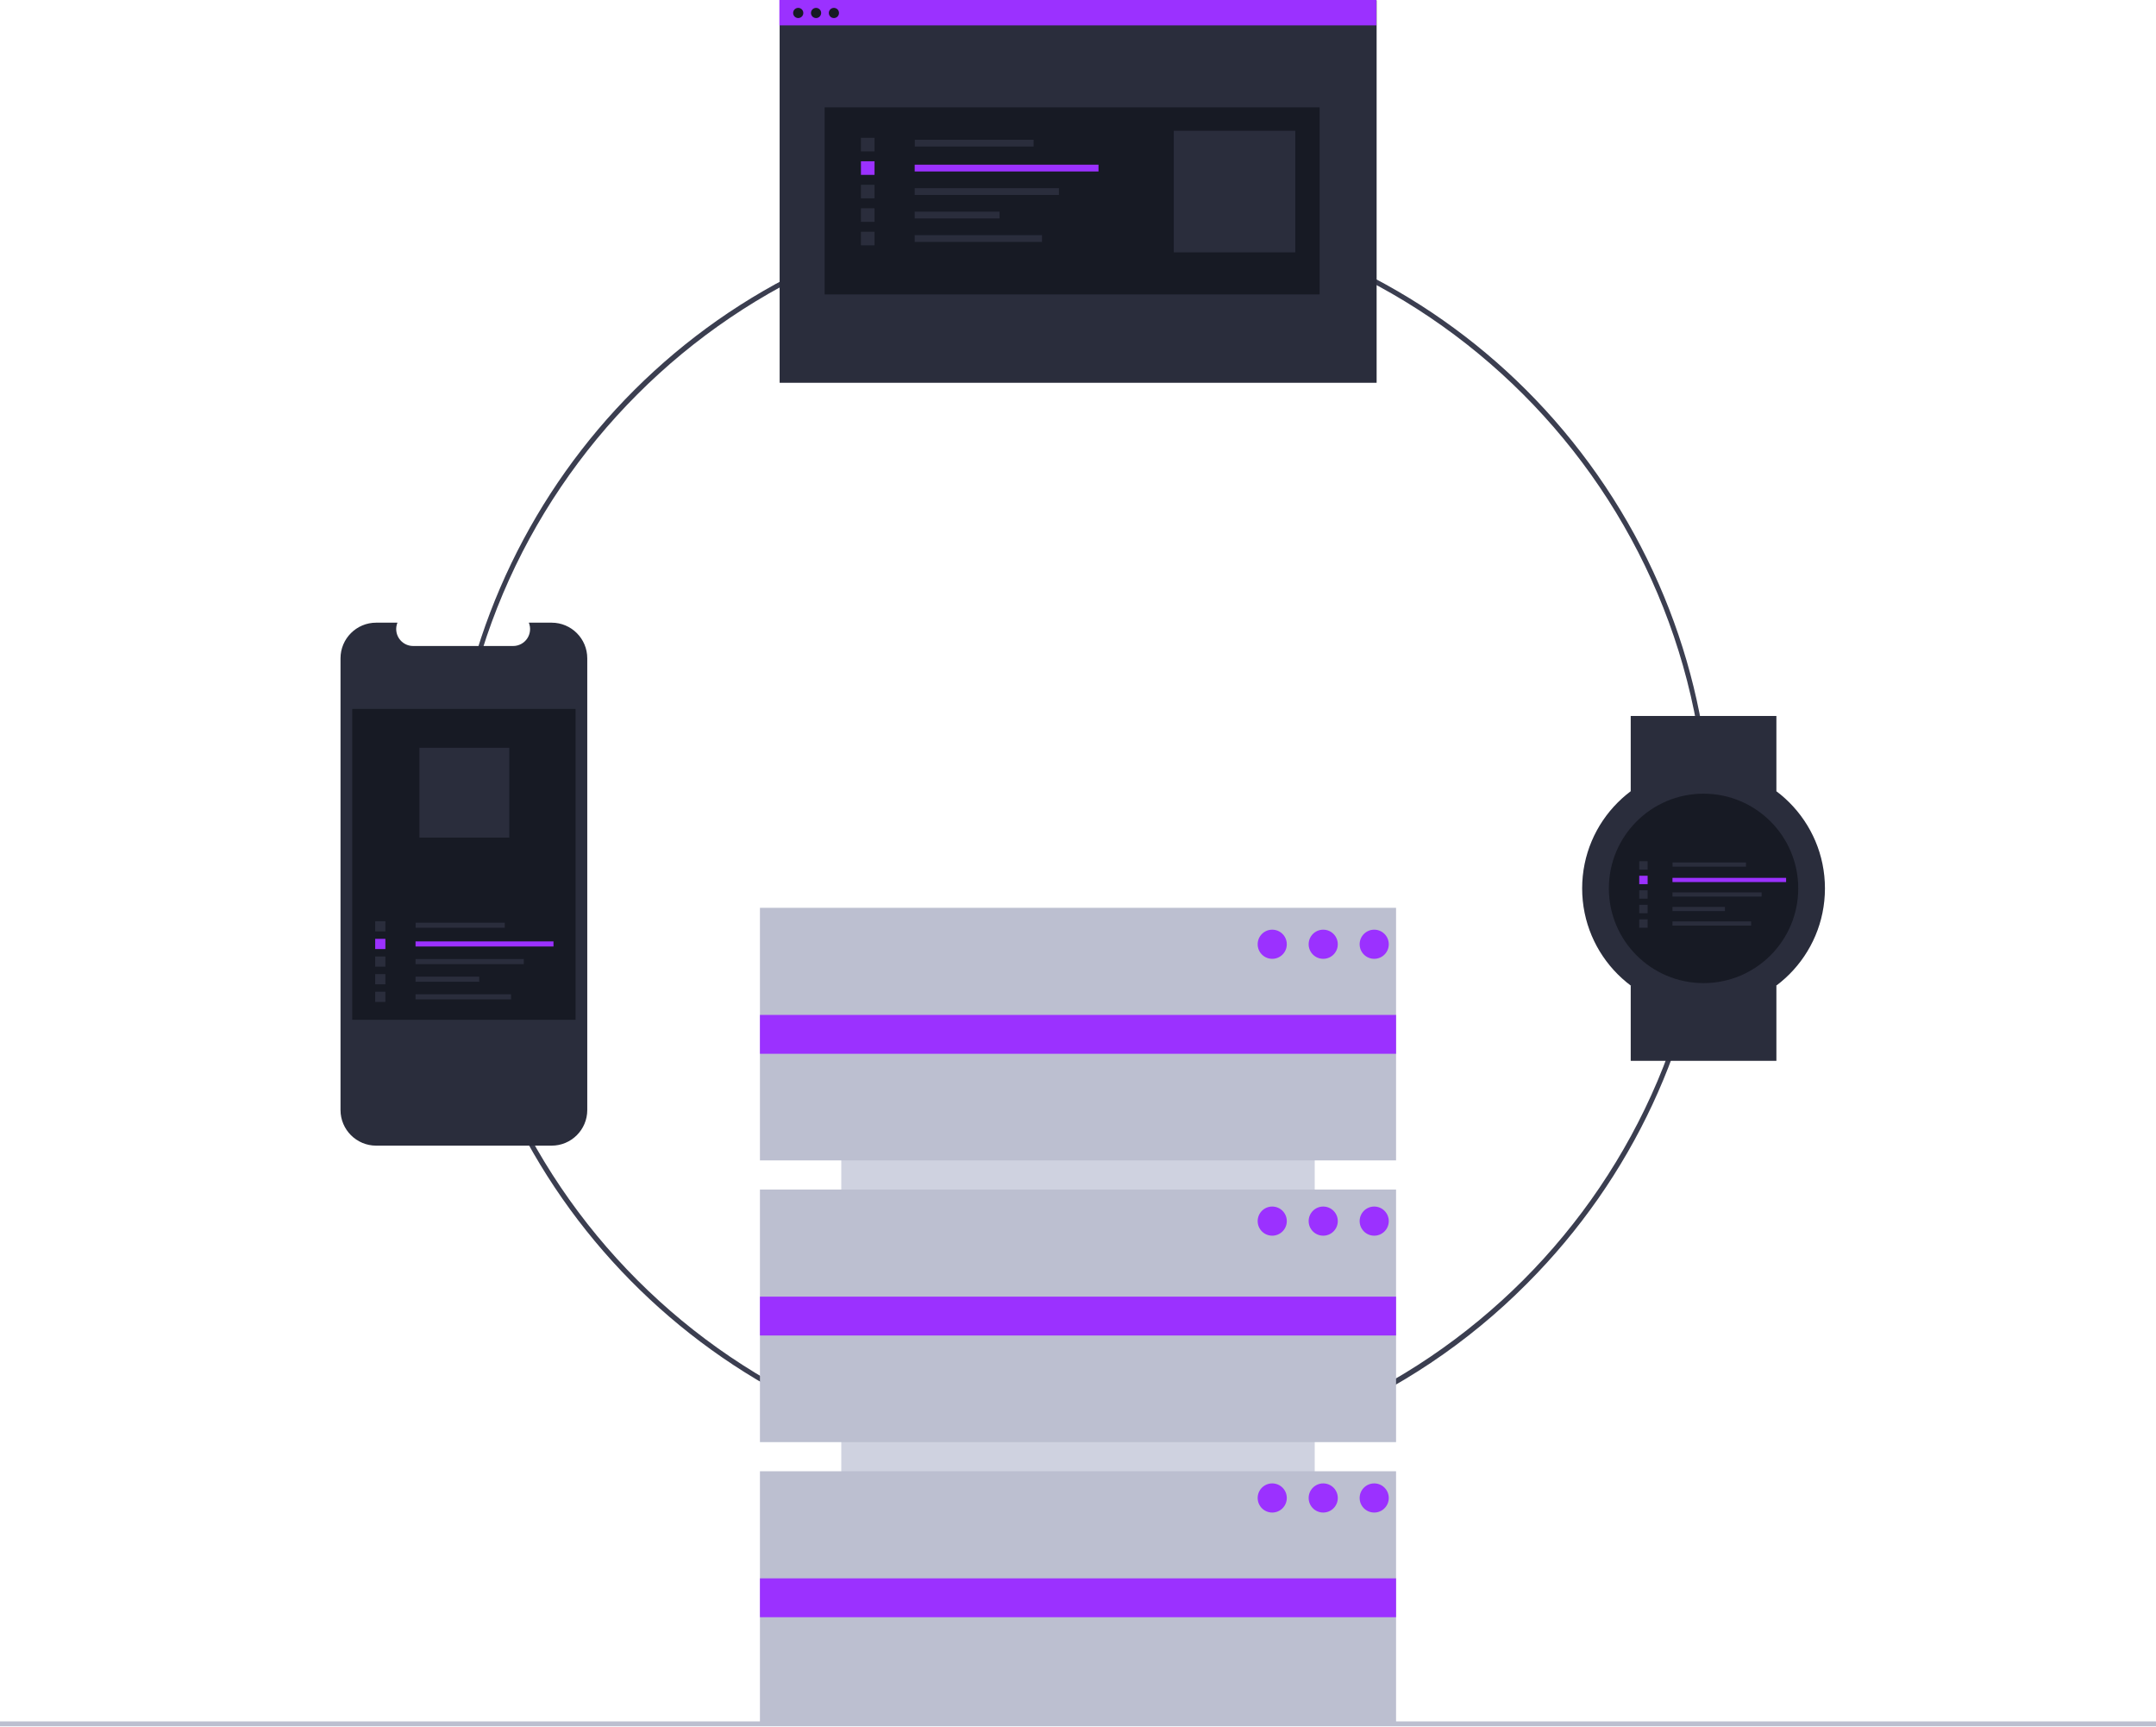
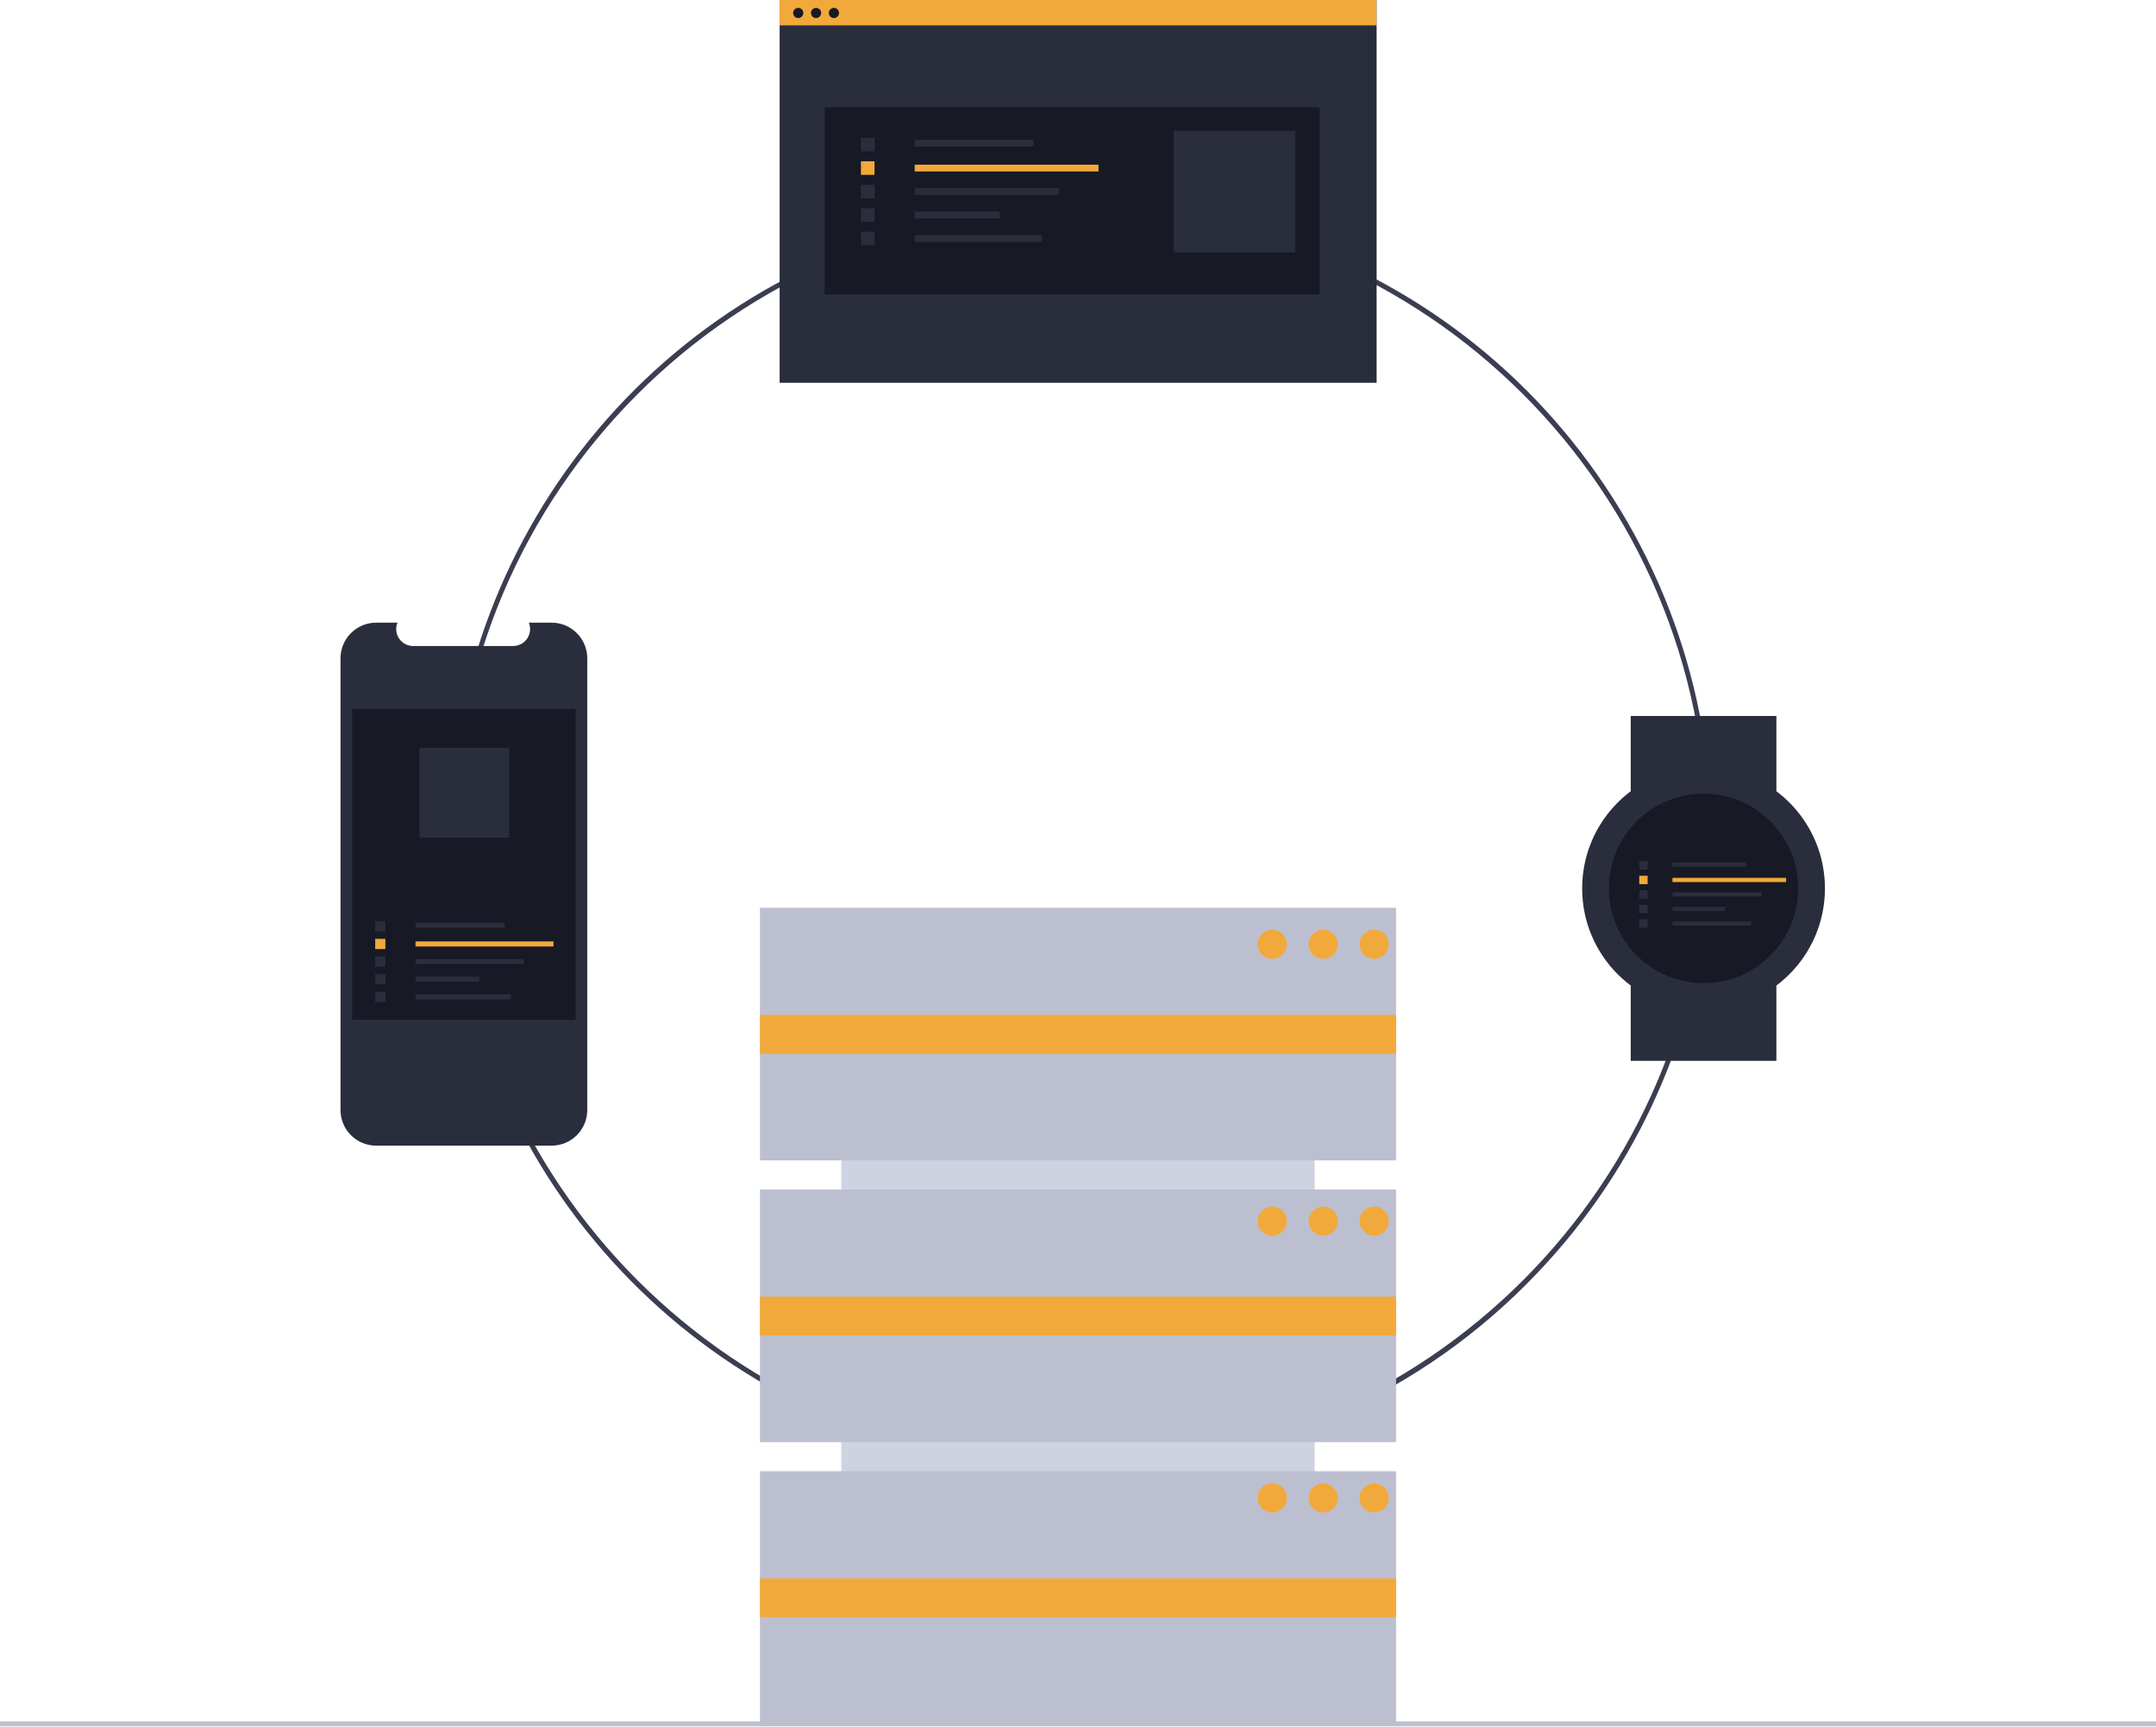
<svg xmlns="http://www.w3.org/2000/svg" id="b5d1da7b-a9c6-4711-8d73-fa7937ec989e" data-name="Layer 1" width="888" height="710.807" viewBox="0 0 888 710.807">
  <path d="M600.936,699.404a260.064,260.064,0,1,1,183.894-76.171A258.365,258.365,0,0,1,600.936,699.404Zm0-518.129c-142.297,0-258.064,115.768-258.064,258.065s115.768,258.064,258.064,258.064S859,581.637,859,439.34,743.232,181.275,600.936,181.275Z" transform="translate(-156 -94.59648)" fill="#3B3E50" />
  <rect x="469" y="509.904" width="262" height="195" transform="translate(1051.404 -87.19257) rotate(90)" fill="#CFD2E0" />
  <rect x="313" y="373.807" width="262" height="104" fill="#BCBFD0" />
  <rect x="313" y="489.807" width="262" height="104" fill="#BCBFD0" />
  <rect x="313" y="605.807" width="262" height="104" fill="#BCBFD0" />
-   <rect x="313" y="417.904" width="262" height="16" fill="#9B31FF" />
-   <rect x="313" y="533.904" width="262" height="16" fill="#9B31FF" />
-   <rect x="313" y="649.904" width="262" height="16" fill="#9B31FF" />
-   <circle cx="524" cy="388.807" r="6" fill="#9B31FF" />
-   <circle cx="545" cy="388.807" r="6" fill="#9B31FF" />
-   <circle cx="566" cy="388.807" r="6" fill="#9B31FF" />
-   <circle cx="524" cy="502.807" r="6" fill="#9B31FF" />
-   <circle cx="545" cy="502.807" r="6" fill="#9B31FF" />
-   <circle cx="566" cy="502.807" r="6" fill="#9B31FF" />
-   <circle cx="524" cy="616.807" r="6" fill="#9B31FF" />
-   <circle cx="545" cy="616.807" r="6" fill="#9B31FF" />
-   <circle cx="566" cy="616.807" r="6" fill="#9B31FF" />
+   <rect x="313" y="417.904" width="262" height="16" fill="#F2A93B" />
+   <rect x="313" y="533.904" width="262" height="16" fill="#F2A93B" />
+   <rect x="313" y="649.904" width="262" height="16" fill="#F2A93B" />
+   <circle cx="524" cy="388.807" r="6" fill="#F2A93B" />
+   <circle cx="545" cy="388.807" r="6" fill="#F2A93B" />
+   <circle cx="566" cy="388.807" r="6" fill="#F2A93B" />
+   <circle cx="524" cy="502.807" r="6" fill="#F2A93B" />
+   <circle cx="545" cy="502.807" r="6" fill="#F2A93B" />
+   <circle cx="566" cy="502.807" r="6" fill="#F2A93B" />
+   <circle cx="524" cy="616.807" r="6" fill="#F2A93B" />
+   <circle cx="545" cy="616.807" r="6" fill="#F2A93B" />
+   <circle cx="566" cy="616.807" r="6" fill="#F2A93B" />
  <rect y="708.807" width="888" height="2" fill="#BCBFD0" />
  <path d="M397.879,365.661v185.992a14.675,14.675,0,0,1-14.672,14.672H310.928a14.677,14.677,0,0,1-14.678-14.672V365.661a14.677,14.677,0,0,1,14.678-14.672h8.768a6.978,6.978,0,0,0,6.455,9.606h41.208a6.978,6.978,0,0,0,6.455-9.606h9.392A14.675,14.675,0,0,1,397.879,365.661Z" transform="translate(-156 -94.59648)" fill="#2A2D3C" />
  <rect x="145.064" y="291.91" width="92" height="128" fill="#171A24" />
  <rect x="171.186" y="379.927" width="36.72" height="2.098" fill="#2A2D3C" />
-   <rect x="171.149" y="387.632" width="56.817" height="2.098" fill="#9B31FF" />
+   <rect x="171.149" y="387.632" width="56.817" height="2.098" fill="#F2A93B" />
  <rect x="171.149" y="394.89" width="44.588" height="2.098" fill="#2A2D3C" />
  <rect x="171.149" y="402.149" width="26.228" height="2.098" fill="#2A2D3C" />
  <rect x="171.149" y="409.407" width="39.343" height="2.098" fill="#2A2D3C" />
  <rect x="154.533" y="379.324" width="4.197" height="4.197" fill="#2A2D3C" />
-   <rect x="154.533" y="386.582" width="4.197" height="4.197" fill="#9B31FF" />
+   <rect x="154.533" y="386.582" width="4.197" height="4.197" fill="#F2A93B" />
  <rect x="154.533" y="393.841" width="4.197" height="4.197" fill="#2A2D3C" />
  <rect x="154.533" y="401.1" width="4.197" height="4.197" fill="#2A2D3C" />
  <rect x="154.533" y="408.358" width="4.197" height="4.197" fill="#2A2D3C" />
  <rect x="172.751" y="307.91" width="36.998" height="36.998" fill="#2A2D3C" />
  <rect x="321.111" y="0.139" width="245.884" height="157.475" fill="#2A2D3C" />
  <rect x="339.647" y="44.195" width="203.861" height="77.035" fill="#171A24" />
  <rect x="376.789" y="57.542" width="48.927" height="2.796" fill="#2A2D3C" />
-   <rect x="376.74" y="67.807" width="75.705" height="2.796" fill="#9B31FF" />
+   <rect x="376.74" y="67.807" width="75.705" height="2.796" fill="#F2A93B" />
  <rect x="376.74" y="77.479" width="59.411" height="2.796" fill="#2A2D3C" />
  <rect x="376.74" y="87.151" width="34.948" height="2.796" fill="#2A2D3C" />
  <rect x="376.74" y="96.822" width="52.422" height="2.796" fill="#2A2D3C" />
  <rect x="354.601" y="56.738" width="5.592" height="5.592" fill="#2A2D3C" />
-   <rect x="354.601" y="66.409" width="5.592" height="5.592" fill="#9B31FF" />
+   <rect x="354.601" y="66.409" width="5.592" height="5.592" fill="#F2A93B" />
  <rect x="354.601" y="76.081" width="5.592" height="5.592" fill="#2A2D3C" />
  <rect x="354.601" y="85.753" width="5.592" height="5.592" fill="#2A2D3C" />
  <rect x="354.601" y="95.424" width="5.592" height="5.592" fill="#2A2D3C" />
  <rect x="483.445" y="53.847" width="50.059" height="50.059" fill="#2A2D3C" />
-   <rect x="321.006" width="245.884" height="10.446" fill="#9B31FF" />
+   <rect x="321.006" width="245.884" height="10.446" fill="#F2A93B" />
  <circle cx="328.768" cy="5.341" r="2.097" fill="#171A24" />
  <circle cx="336.117" cy="5.341" r="2.097" fill="#171A24" />
  <circle cx="343.466" cy="5.341" r="2.097" fill="#171A24" />
  <rect x="671.648" y="294.807" width="60" height="31" fill="#2A2D3C" />
  <rect x="671.648" y="405.807" width="60" height="31" fill="#2A2D3C" />
  <circle cx="701.648" cy="365.807" r="50" fill="#2A2D3C" />
  <circle cx="701.648" cy="365.807" r="39" fill="#171A24" />
  <rect x="688.877" y="355.122" width="30.247" height="1.728" fill="#2A2D3C" />
-   <rect x="688.846" y="361.468" width="46.802" height="1.728" fill="#9B31FF" />
+   <rect x="688.846" y="361.468" width="46.802" height="1.728" fill="#F2A93B" />
  <rect x="688.846" y="367.447" width="36.728" height="1.728" fill="#2A2D3C" />
  <rect x="688.846" y="373.426" width="21.605" height="1.728" fill="#2A2D3C" />
  <rect x="688.846" y="379.405" width="32.407" height="1.728" fill="#2A2D3C" />
  <rect x="675.16" y="354.625" width="3.457" height="3.457" fill="#2A2D3C" />
-   <rect x="675.16" y="360.604" width="3.457" height="3.457" fill="#9B31FF" />
+   <rect x="675.16" y="360.604" width="3.457" height="3.457" fill="#F2A93B" />
  <rect x="675.16" y="366.583" width="3.457" height="3.457" fill="#2A2D3C" />
  <rect x="675.16" y="372.562" width="3.457" height="3.457" fill="#2A2D3C" />
  <rect x="675.16" y="378.541" width="3.457" height="3.457" fill="#2A2D3C" />
</svg>
